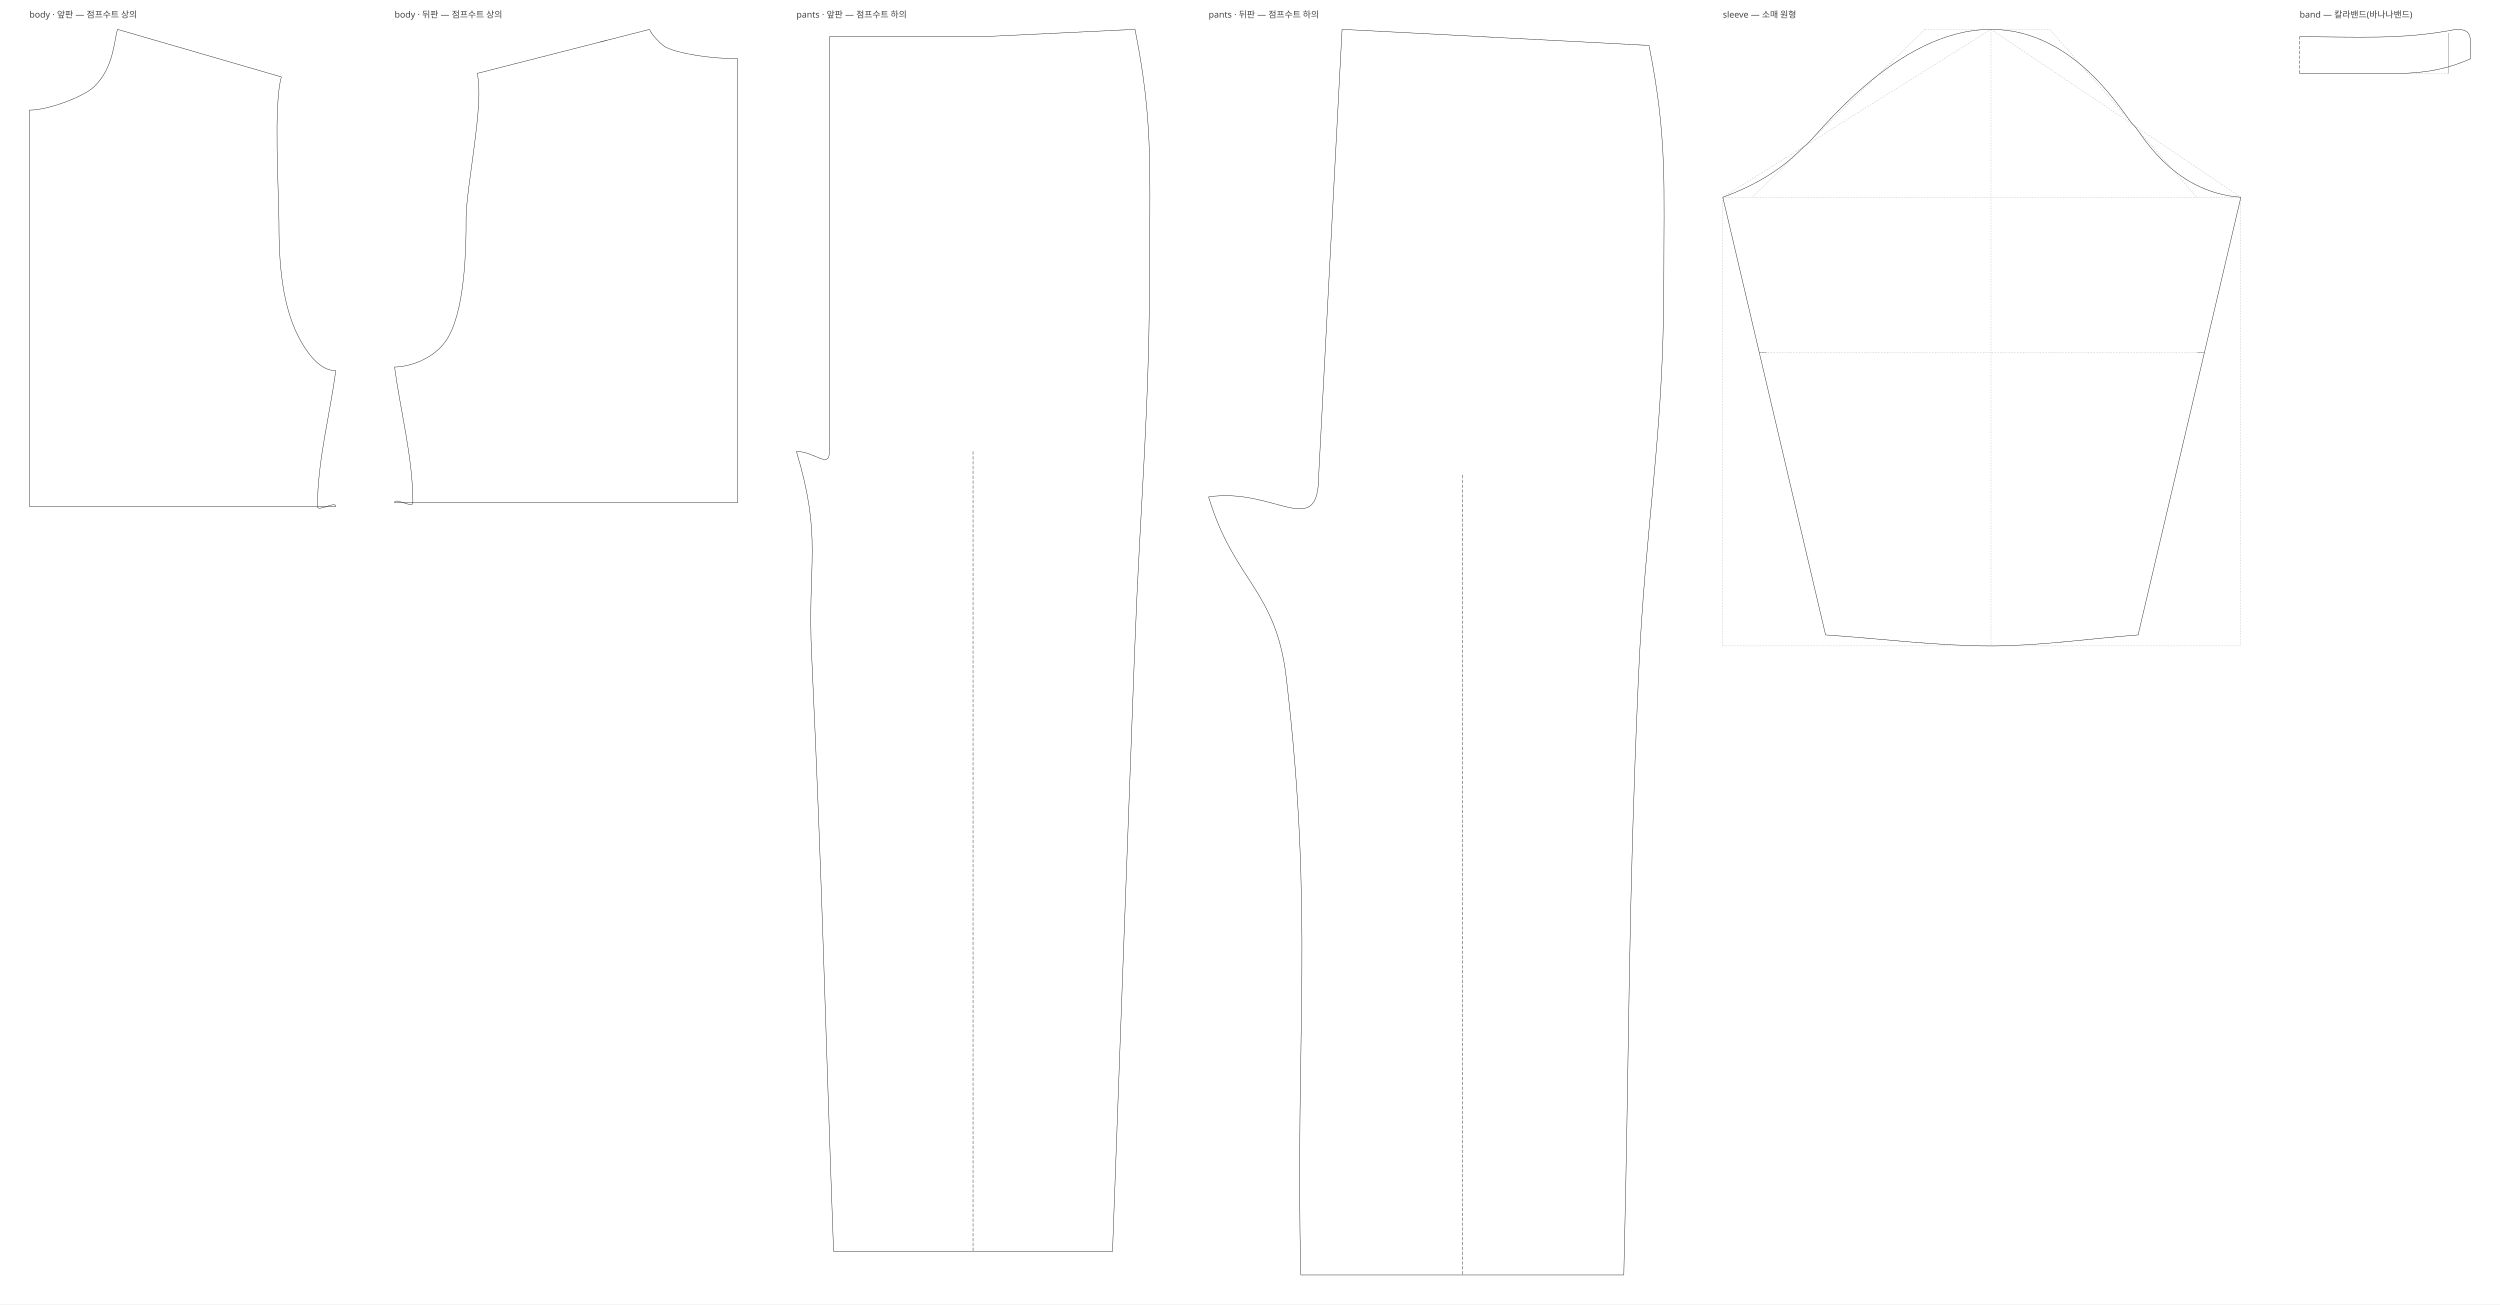
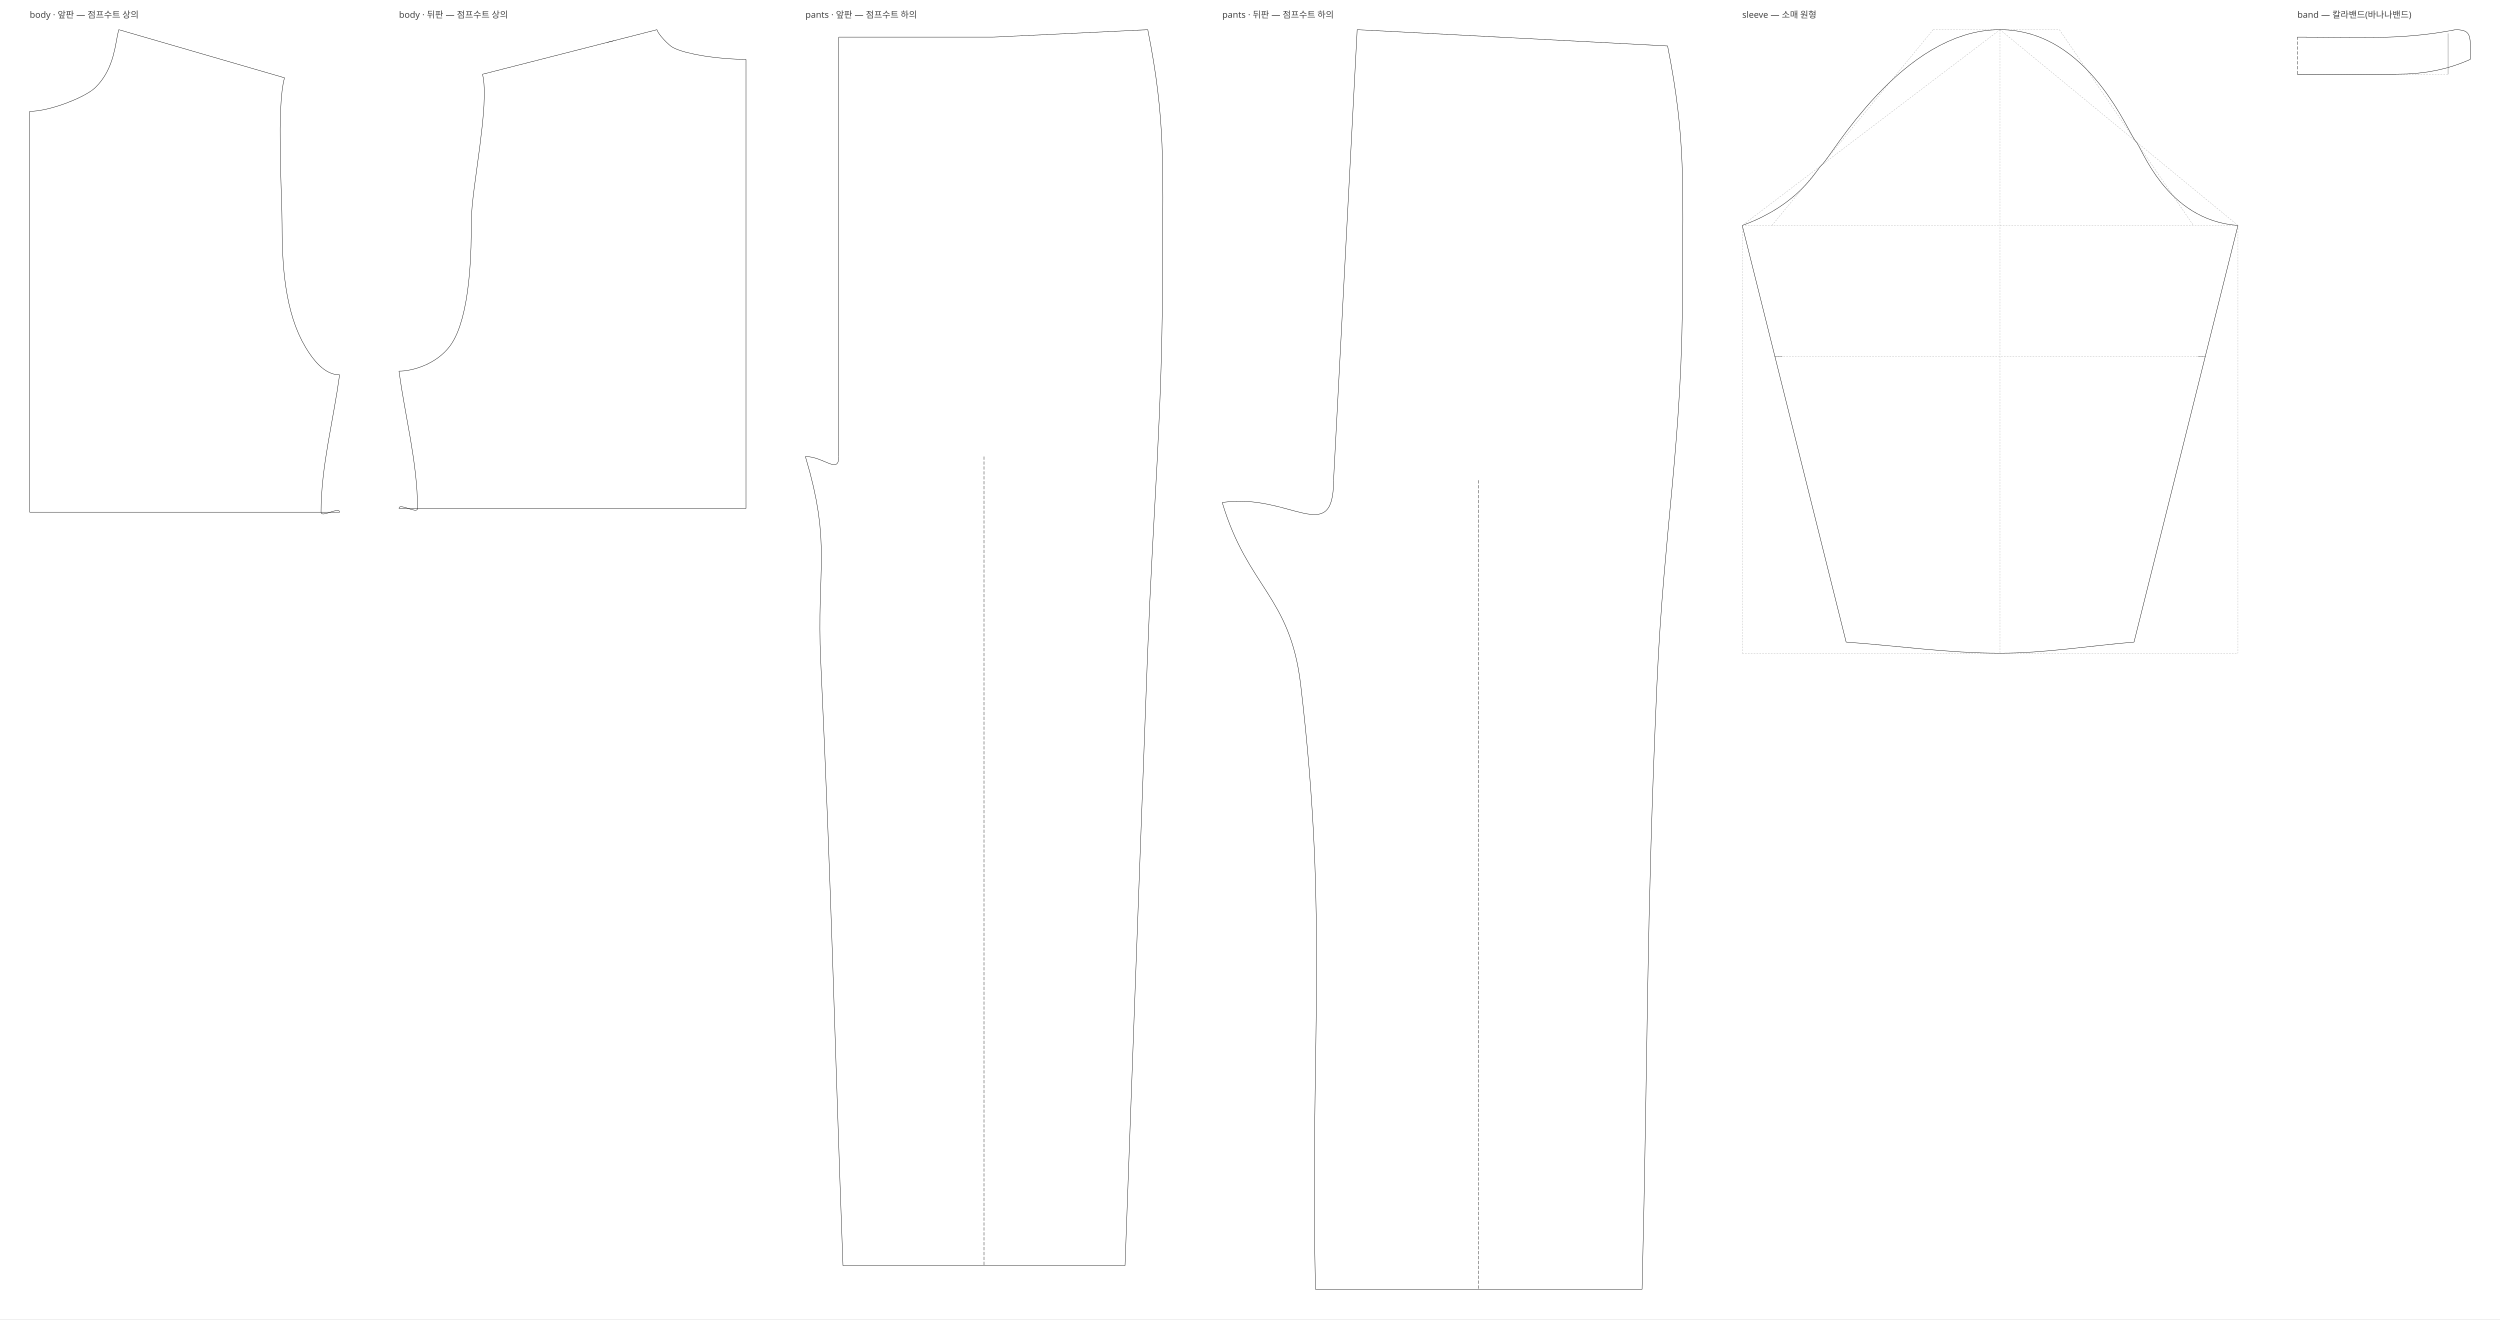
- <svg xmlns="http://www.w3.org/2000/svg" width="2162.73mm" height="1128.364mm" viewBox="0 0 2162.73 1128.364">
+ <svg xmlns="http://www.w3.org/2000/svg" width="2138.641mm" height="1128.364mm" viewBox="0 0 2138.641 1128.364">
  <rect width="100%" height="100%" fill="white" />
  <g id="body · 앞판">
    <g id="outline" fill="none" stroke="#111" stroke-width="0.35">
      <path d="M101.6 25.4C98.611 35.695 98.402 58.707 81.394 75.044C72.808 83.292 42.663 95.25 25.4 95.25" />
      <path d="M101.6 25.4L243.407 66.569" />
      <path d="M243.407 66.569C236.41 90.671 241.3 166.938 241.3 192.035C241.3 225.261 243.29 266.976 261.506 297.294C267.646 307.514 277.473 320.675 290.512 320.675" />
      <path d="M25.4 95.25L25.4 438.15" />
      <path d="M290.512 320.675C285.274 359.442 274.637 399.031 274.637 438.15C274.637 443.389 290.512 432.911 290.512 438.15C290.512 438.15 290.512 438.15 290.512 438.15" />
      <path d="M25.4 438.15L290.512 438.15" />
    </g>
    <text x="25.4" y="15.24" font-size="7.62" font-family="sans-serif" fill="#444">body · 앞판 — 점프수트 상의</text>
  </g>
  <g id="body · 뒤판">
    <g id="outline" fill="none" stroke="#111" stroke-width="0.35">
      <path d="M561.975 25.4C562.976 29.322 571.898 38.555 575.445 40.505C586.587 46.629 615.926 50.8 638.175 50.8" />
      <path d="M412.75 63.5C419.284 89.092 403.225 161.242 403.225 188.912C403.225 210.644 403.11 271.632 384.914 296.014C373.285 311.596 352.978 317.5 341.312 317.5" />
      <path d="M638.175 50.8L638.175 434.975" />
      <path d="M638.175 434.975L638.175 434.975" />
      <path d="M561.975 25.4L412.75 63.5" />
      <path d="M341.312 317.5C346.551 356.267 357.188 395.856 357.188 434.975C357.188 440.214 341.312 429.736 341.312 434.975C341.312 434.975 341.312 434.975 341.312 434.975" />
      <path d="M638.175 434.975L341.312 434.975" />
    </g>
    <g id="mark" fill="none" stroke="#111" stroke-width="0.21">
      <path d="M525.059 34.825L518.907 36.396" />
    </g>
    <text x="341.312" y="15.24" font-size="7.62" font-family="sans-serif" fill="#444">body · 뒤판 — 점프수트 상의</text>
  </g>
  <g id="pants · 앞판">
    <g id="outline" fill="none" stroke="#111" stroke-width="0.35">
      <path d="M717.55 31.75L849.709 31.75" />
      <path d="M849.709 31.75L981.869 25.4" />
      <path d="M717.55 31.75C717.55 107.95 717.55 146.05 717.55 222.25C717.55 289.56 717.55 323.215 717.55 390.525" />
      <path d="M717.55 390.525C717.55 406.241 704.691 390.525 688.975 390.525" />
      <path d="M688.975 390.525C711.619 466.004 698.416 486.433 702.072 565.15C711.683 772.077 713.502 875.665 721.122 1082.675" />
      <path d="M981.869 25.4C997.343 102.771 994.569 143.346 994.569 222.25C994.569 359.51 986.616 427.986 981.472 565.15C973.709 772.155 970.042 875.665 962.422 1082.675" />
      <path d="M721.122 1082.675L962.422 1082.675" />
    </g>
    <g id="fold" fill="none" stroke="#111" stroke-width="0.35" stroke-dasharray="2.8,1.4">
      <path d="M841.772 390.525L841.772 1082.675" />
    </g>
    <text x="688.975" y="15.24" font-size="7.62" font-family="sans-serif" fill="#444">pants · 앞판 — 점프수트 하의</text>
  </g>
  <g id="pants · 뒤판">
    <g id="outline" fill="none" stroke="#111" stroke-width="0.35">
      <path d="M1161.009 25.4L1293.78 32.358" />
      <path d="M1293.78 32.358L1426.551 39.316" />
      <path d="M1161.009 25.4L1149.629 242.539L1140.81 410.814" />
      <path d="M1140.81 410.814C1140.81 469.096 1103.197 421.218 1045.56 429.864" />
      <path d="M1045.56 429.864C1067.467 502.887 1103.66 509.731 1112.632 585.439C1137.003 791.072 1120.252 895.954 1125.332 1102.964" />
      <path d="M1426.551 39.316C1442.525 119.185 1439.348 161.089 1439.348 242.539C1439.348 379.979 1423.503 448.133 1417.432 585.439C1408.287 792.309 1409.812 895.954 1404.732 1102.964" />
      <path d="M1125.332 1102.964L1404.732 1102.964" />
    </g>
    <g id="fold" fill="none" stroke="#111" stroke-width="0.35" stroke-dasharray="2.8,1.4">
      <path d="M1265.032 410.814L1265.032 1102.964" />
    </g>
    <text x="1045.56" y="15.24" font-size="7.62" font-family="sans-serif" fill="#444">pants · 뒤판 — 점프수트 하의</text>
  </g>
  <g id="sleeve">
    <g id="outline" fill="none" stroke="#111" stroke-width="0.35">
-       <path d="M1490.395 170.636C1539.497 152.876 1557.497 128.629 1561.78 125.948C1569.81 120.921 1639.019 25.4 1722.395 25.4" />
-       <path d="M1722.395 25.4C1798.29 25.4 1839.741 104.242 1845.917 108.392C1850.549 111.504 1877.322 166.35 1938.558 170.636" />
-       <path d="M1490.395 170.636L1579.295 549.275" />
-       <path d="M1938.558 170.636L1849.658 549.275" />
-       <path d="M1579.295 549.275C1626.518 552.418 1675.068 558.8 1722.395 558.8C1764.509 558.8 1807.661 552.418 1849.658 549.275" />
+       <path d="M1490.395 192.861C1540.067 174.895 1554.172 144.426 1558.243 141.335C1565.876 135.538 1626.557 25.4 1710.9 25.4" />
+       <path d="M1710.9 25.4C1787.72 25.4 1821.409 116.307 1827.225 121.092C1831.587 124.68 1852.487 188.522 1914.469 192.861" />
+       <path d="M1490.395 192.861L1579.295 549.275" />
+       <path d="M1914.469 192.861L1825.569 549.275" />
+       <path d="M1579.295 549.275C1622.725 552.418 1667.357 558.8 1710.9 558.8C1748.871 558.8 1787.728 552.418 1825.569 549.275" />
    </g>
    <g id="construction" fill="none" stroke="#888" stroke-width="0.21" stroke-dasharray="1.4,1.05">
-       <path d="M1722.395 25.4L1722.395 558.8" />
-       <path d="M1490.395 170.636L1938.558 170.636" />
-       <path d="M1521.895 304.8L1907.057 304.8" />
-       <path d="M1665.245 25.4L1773.195 25.4" />
-       <path d="M1722.395 25.4L1490.395 170.636" />
-       <path d="M1722.395 25.4L1938.558 170.636" />
-       <path d="M1665.245 25.4L1515.795 170.636" />
-       <path d="M1773.195 25.4L1900.458 170.636" />
-       <path d="M1490.395 170.636L1490.395 558.8" />
-       <path d="M1938.558 170.636L1938.558 558.8" />
-       <path d="M1490.395 558.8L1938.558 558.8" />
+       <path d="M1710.9 25.4L1710.9 558.8" />
+       <path d="M1490.395 192.861L1914.469 192.861" />
+       <path d="M1518.316 304.8L1886.548 304.8" />
+       <path d="M1653.75 25.4L1761.7 25.4" />
+       <path d="M1710.9 25.4L1490.395 192.861" />
+       <path d="M1710.9 25.4L1914.469 192.861" />
+       <path d="M1653.75 25.4L1515.795 192.861" />
+       <path d="M1761.7 25.4L1876.369 192.861" />
+       <path d="M1490.395 192.861L1490.395 558.8" />
+       <path d="M1914.469 192.861L1914.469 558.8" />
+       <path d="M1490.395 558.8L1914.469 558.8" />
    </g>
    <g id="mark" fill="none" stroke="#111" stroke-width="0.21">
-       <path d="M1521.895 304.8L1528.245 304.8" />
-       <path d="M1907.057 304.8L1900.707 304.8" />
+       <path d="M1518.316 304.8L1524.666 304.8" />
+       <path d="M1886.548 304.8L1880.198 304.8" />
    </g>
    <text x="1490.395" y="15.24" font-size="7.62" font-family="sans-serif" fill="#444">sleeve — 소매 원형</text>
  </g>
  <g id="band">
    <g id="outline" fill="none" stroke="#111" stroke-width="0.35">
-       <path d="M1989.358 63.5C2017.233 63.5 2045.954 63.5 2073.83 63.5C2099.733 63.5 2119.614 58.772 2137.33 50.8" />
-       <path d="M2137.33 50.8C2137.33 46.609 2137.33 42.291 2137.33 38.1C2137.33 28.222 2134.508 25.4 2124.63 25.4" />
-       <path d="M2124.63 25.4C2078.153 34.695 2036.755 31.75 1989.358 31.75" />
+       <path d="M1965.269 63.5C1993.145 63.5 2021.865 63.5 2049.741 63.5C2075.644 63.5 2095.525 58.772 2113.241 50.8" />
+       <path d="M2113.241 50.8C2113.241 46.609 2113.241 42.291 2113.241 38.1C2113.241 28.222 2110.42 25.4 2100.541 25.4" />
+       <path d="M2100.541 25.4C2054.064 34.695 2012.666 31.75 1965.269 31.75" />
    </g>
    <g id="construction" fill="none" stroke="#888" stroke-width="0.21" stroke-dasharray="1.4,1.05">
-       <path d="M1989.358 63.5L2118.28 63.5" />
+       <path d="M1965.269 63.5L2094.191 63.5" />
    </g>
    <g id="mark" fill="none" stroke="#111" stroke-width="0.21">
-       <path d="M2118.28 63.5L2118.28 28.575" />
+       <path d="M2094.191 63.5L2094.191 28.575" />
    </g>
    <g id="fold" fill="none" stroke="#111" stroke-width="0.35" stroke-dasharray="2.8,1.4">
-       <path d="M1989.358 63.5L1989.358 31.75" />
+       <path d="M1965.269 63.5L1965.269 31.75" />
    </g>
-     <text x="1989.358" y="15.24" font-size="7.62" font-family="sans-serif" fill="#444">band — 칼라밴드(바나나밴드)</text>
+     <text x="1965.269" y="15.24" font-size="7.62" font-family="sans-serif" fill="#444">band — 칼라밴드(바나나밴드)</text>
  </g>
</svg>
